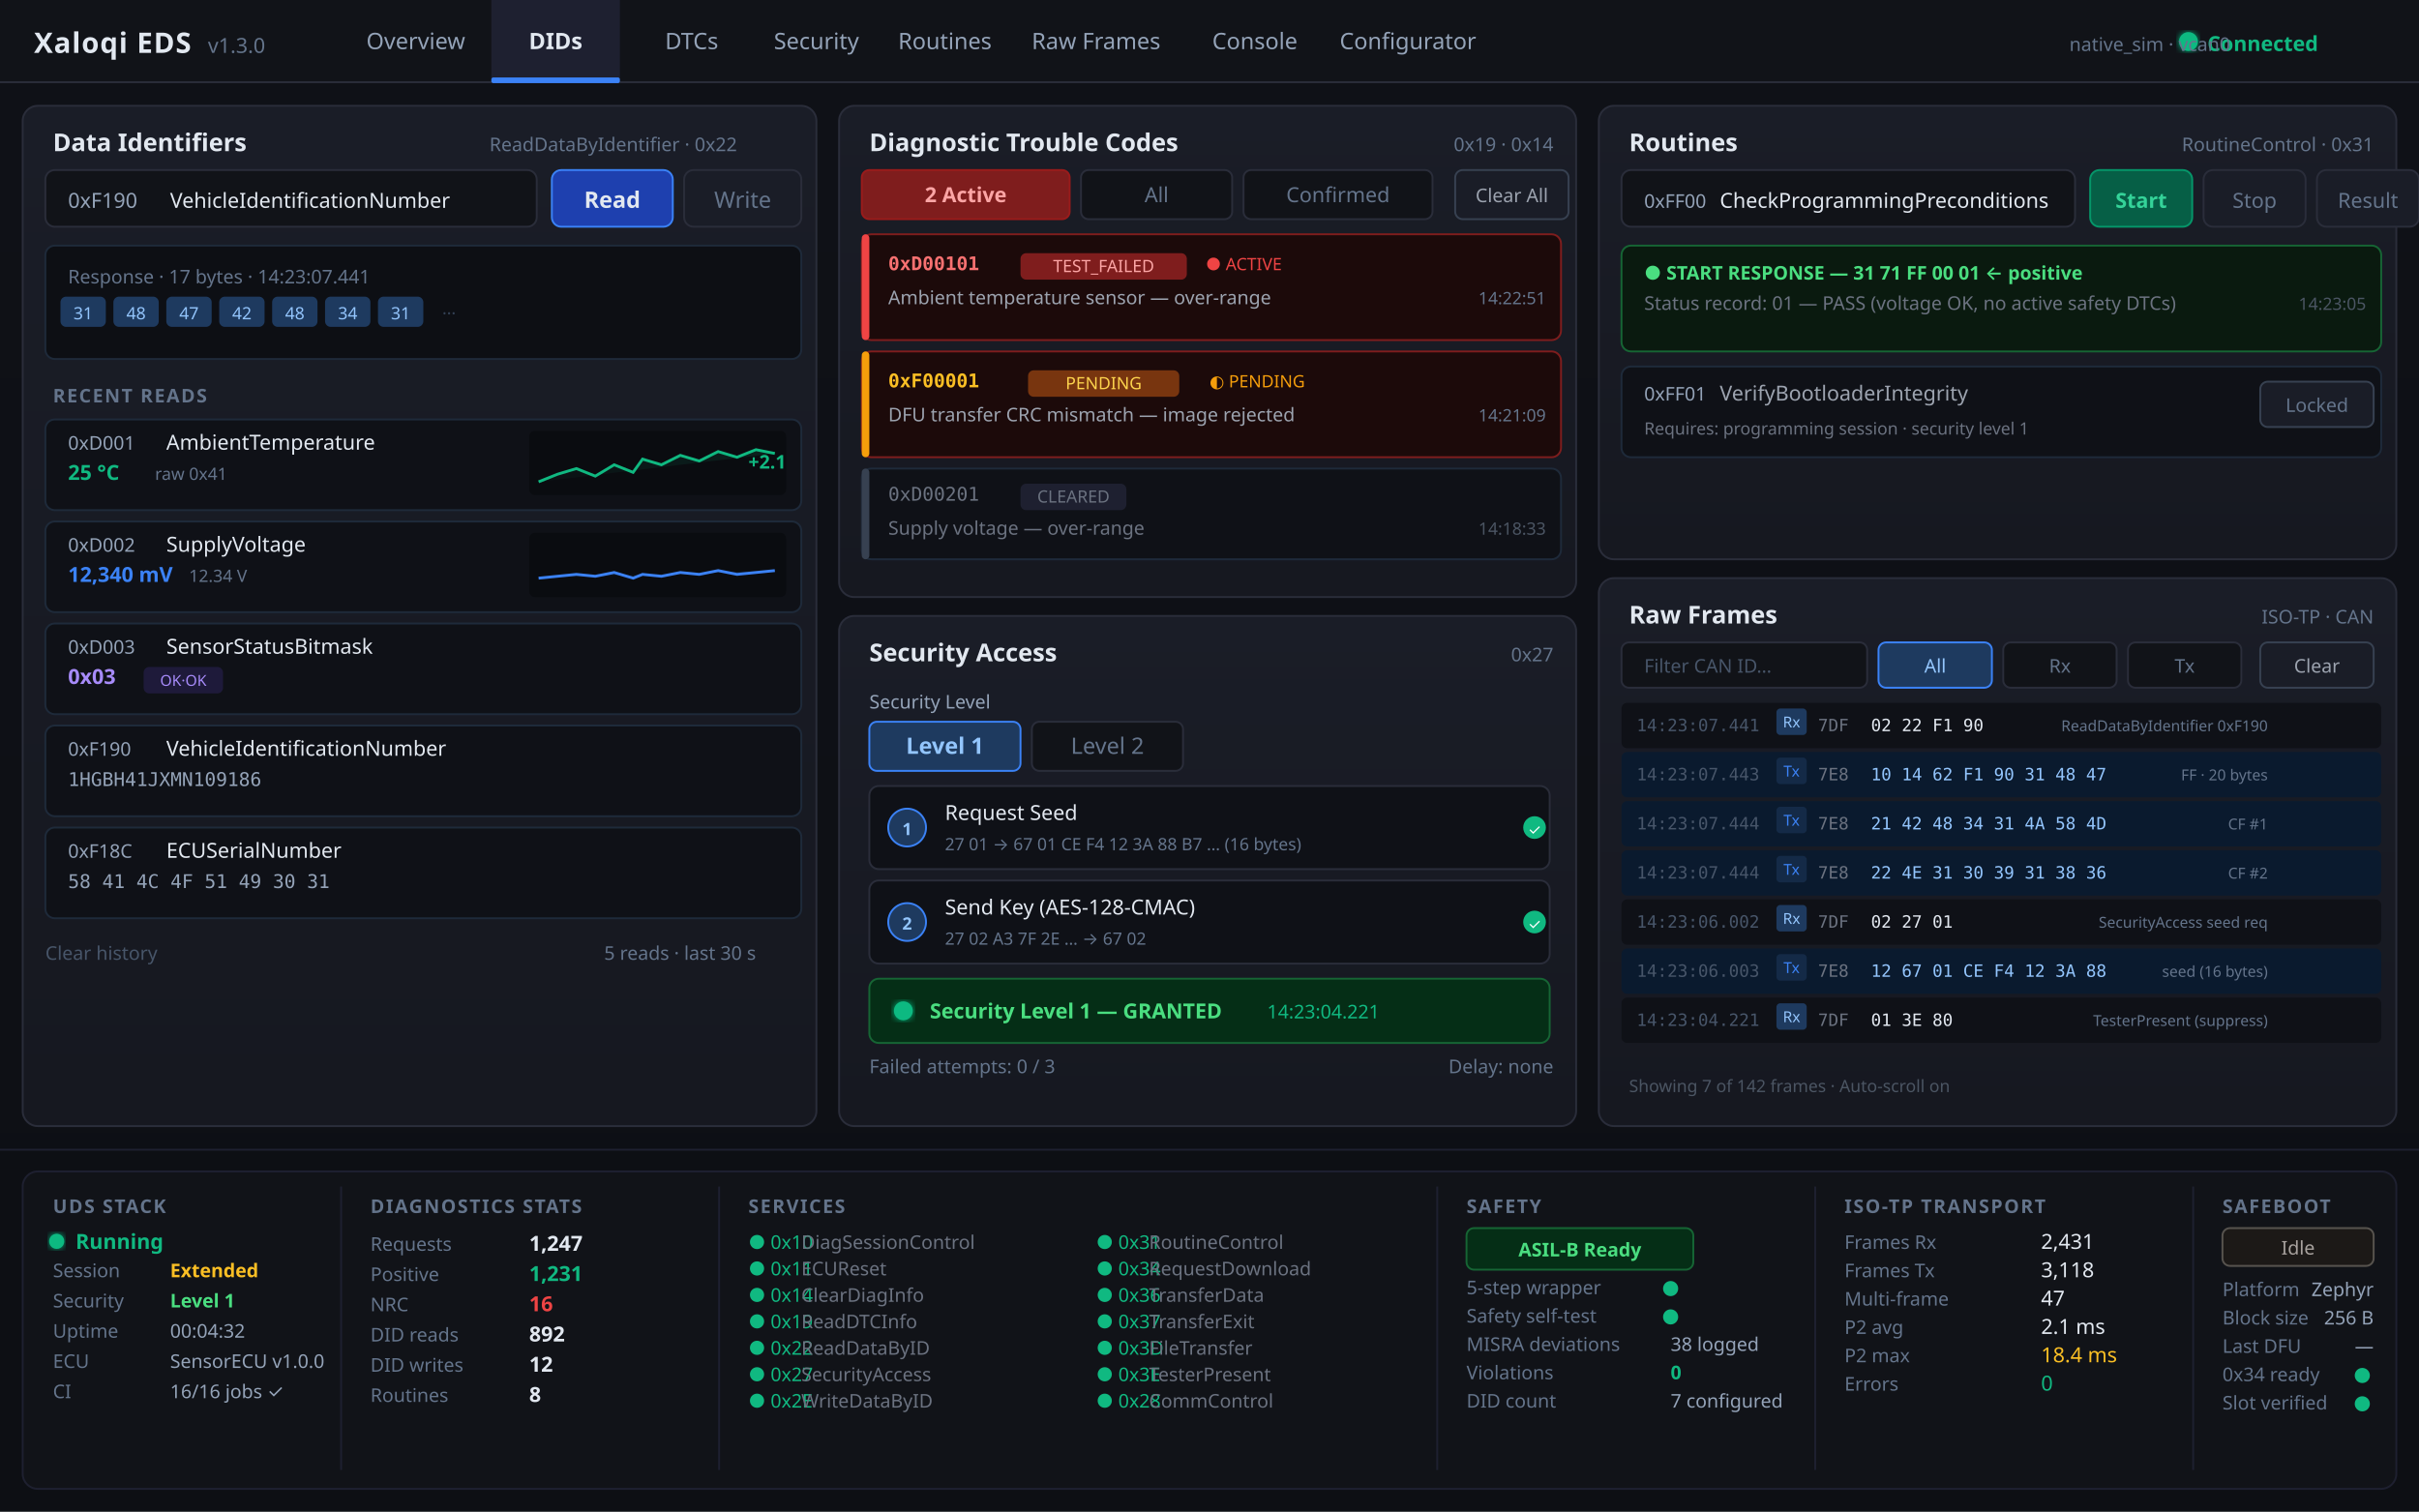
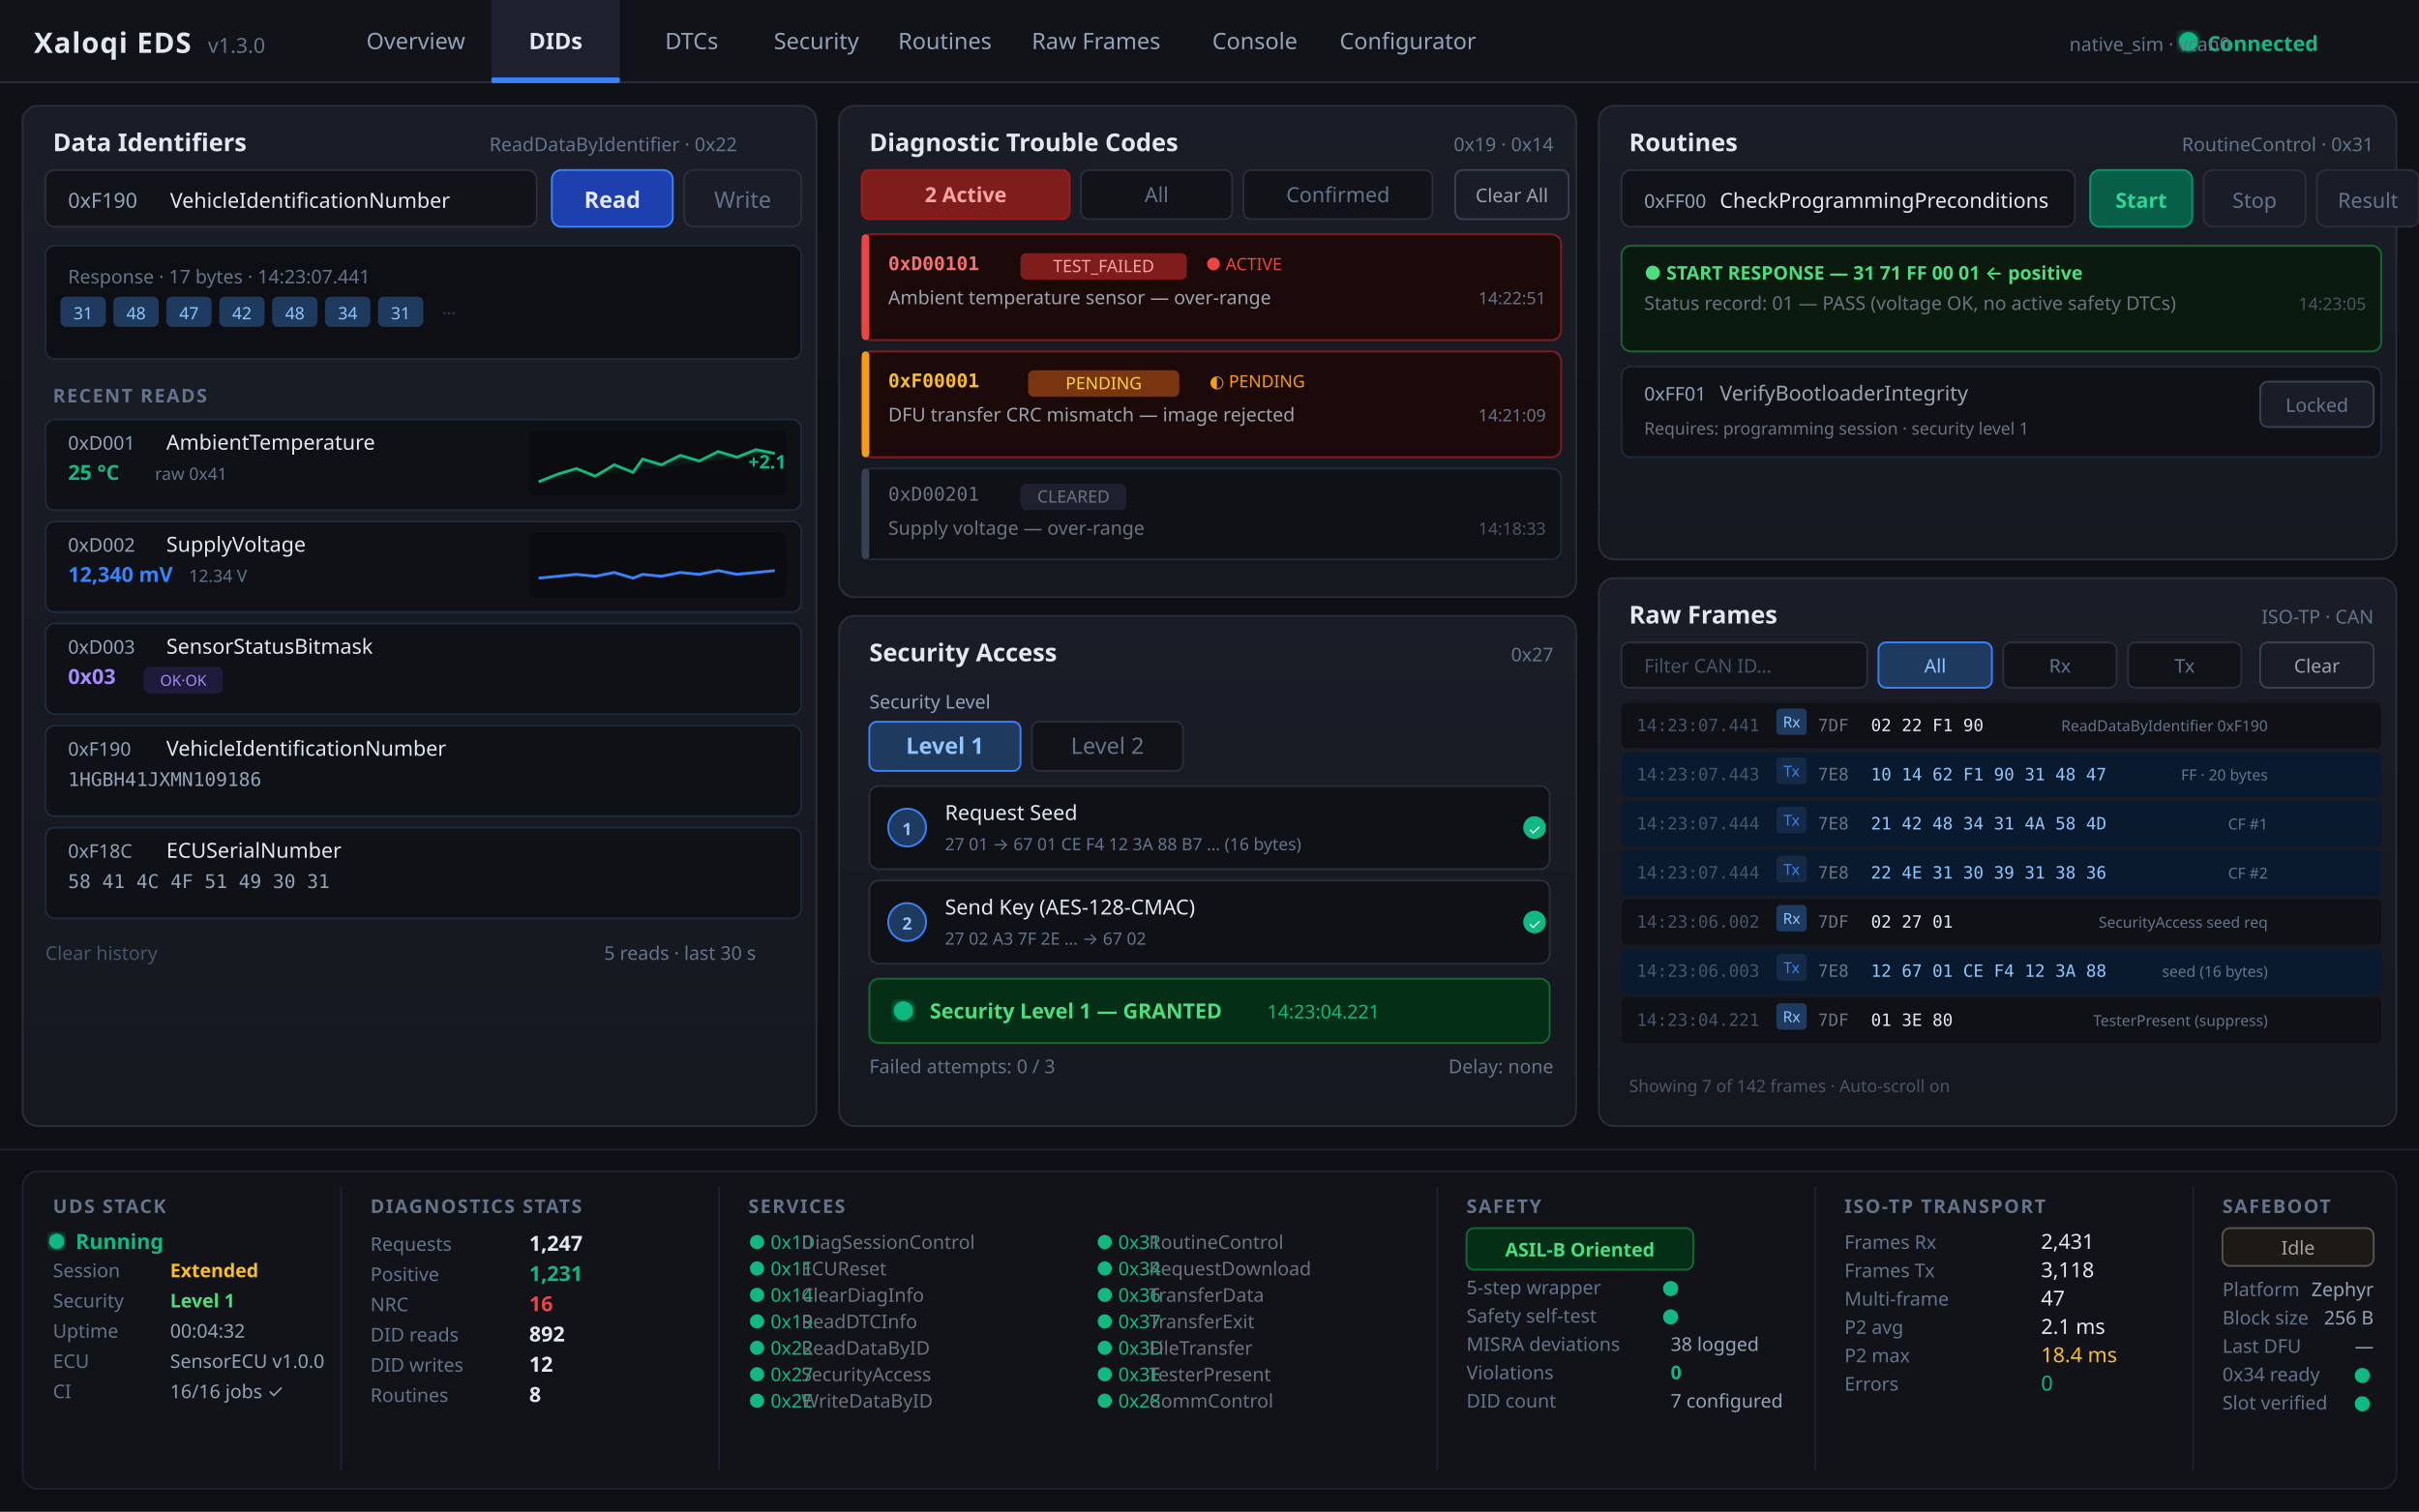
<svg xmlns="http://www.w3.org/2000/svg" viewBox="0 0 1280 800" font-family="'Segoe UI', system-ui, -apple-system, sans-serif">
  <defs>
    <linearGradient id="bg" x1="0" y1="0" x2="0" y2="1">
      <stop offset="0%" stop-color="#0f1117" />
      <stop offset="100%" stop-color="#0d0f14" />
    </linearGradient>
    <linearGradient id="panelGrad" x1="0" y1="0" x2="0" y2="1">
      <stop offset="0%" stop-color="#1a1d27" />
      <stop offset="100%" stop-color="#161820" />
    </linearGradient>
    <linearGradient id="sparkGreen" x1="0" y1="0" x2="1" y2="0">
      <stop offset="0%" stop-color="#10b981" stop-opacity="0.1" />
      <stop offset="100%" stop-color="#10b981" stop-opacity="0.4" />
    </linearGradient>
    <linearGradient id="sparkBlue" x1="0" y1="0" x2="1" y2="0">
      <stop offset="0%" stop-color="#3b82f6" stop-opacity="0.1" />
      <stop offset="100%" stop-color="#3b82f6" stop-opacity="0.4" />
    </linearGradient>
    <filter id="glow">
      <feGaussianBlur stdDeviation="2" result="blur" />
      <feMerge>
        <feMergeNode in="blur" />
        <feMergeNode in="SourceGraphic" />
      </feMerge>
    </filter>
  </defs>
  <rect width="1280" height="800" fill="url(#bg)" />
  <rect x="0" y="0" width="1280" height="44" fill="#111318" rx="0" />
  <rect x="0" y="43" width="1280" height="1" fill="#2a2d3a" />
  <text x="18" y="28" font-size="15" font-weight="700" fill="#e2e8f0" letter-spacing="0.5">Xaloqi EDS</text>
  <text x="110" y="28" font-size="11" fill="#64748b">v1.3.0</text>
  <rect x="180" y="0" width="80" height="44" fill="none" />
  <text x="220" y="26" font-size="12" fill="#94a3b8" text-anchor="middle">Overview</text>
  <rect x="260" y="0" width="68" height="44" fill="#1e2030" />
  <rect x="260" y="41" width="68" height="3" fill="#3b82f6" rx="1" />
  <text x="294" y="26" font-size="12" fill="#e2e8f0" font-weight="600" text-anchor="middle">DIDs</text>
  <text x="366" y="26" font-size="12" fill="#94a3b8" text-anchor="middle">DTCs</text>
  <text x="432" y="26" font-size="12" fill="#94a3b8" text-anchor="middle">Security</text>
  <text x="500" y="26" font-size="12" fill="#94a3b8" text-anchor="middle">Routines</text>
  <text x="580" y="26" font-size="12" fill="#94a3b8" text-anchor="middle">Raw Frames</text>
  <text x="664" y="26" font-size="12" fill="#94a3b8" text-anchor="middle">Console</text>
  <text x="745" y="26" font-size="12" fill="#94a3b8" text-anchor="middle">Configurator</text>
  <circle cx="1158" cy="22" r="5" fill="#10b981" filter="url(#glow)" />
  <text x="1168" y="27" font-size="11" fill="#10b981" font-weight="600">Connected</text>
  <text x="1095" y="27" font-size="10" fill="#64748b">native_sim · vcan0</text>
  <rect x="12" y="56" width="420" height="540" rx="8" fill="url(#panelGrad)" stroke="#2a2d3a" stroke-width="1" />
  <text x="28" y="80" font-size="13" font-weight="600" fill="#e2e8f0">Data Identifiers</text>
  <text x="390" y="80" font-size="10" fill="#64748b" text-anchor="end">ReadDataByIdentifier · 0x22</text>
  <rect x="24" y="90" width="260" height="30" rx="5" fill="#111318" stroke="#2a2d3a" stroke-width="1" />
  <text x="36" y="110" font-size="11" fill="#94a3b8">0xF190</text>
  <text x="90" y="110" font-size="11" fill="#e2e8f0">VehicleIdentificationNumber</text>
  <rect x="292" y="90" width="64" height="30" rx="5" fill="#1e40af" stroke="#3b82f6" stroke-width="1" />
  <text x="324" y="110" font-size="12" fill="#e2e8f0" font-weight="600" text-anchor="middle">Read</text>
  <rect x="362" y="90" width="62" height="30" rx="5" fill="#1a1d27" stroke="#2a2d3a" stroke-width="1" />
  <text x="393" y="110" font-size="12" fill="#64748b" text-anchor="middle">Write</text>
  <rect x="24" y="130" width="400" height="60" rx="5" fill="#0d0f14" stroke="#1e2a3a" stroke-width="1" />
  <text x="36" y="150" font-size="10" fill="#64748b">Response · 17 bytes · 14:23:07.441</text>
  <rect x="32" y="157" width="24" height="16" rx="3" fill="#1e3a5f" />
  <text x="44" y="169" font-size="9" fill="#93c5fd" text-anchor="middle">31</text>
  <rect x="60" y="157" width="24" height="16" rx="3" fill="#1e3a5f" />
  <text x="72" y="169" font-size="9" fill="#93c5fd" text-anchor="middle">48</text>
  <rect x="88" y="157" width="24" height="16" rx="3" fill="#1e3a5f" />
  <text x="100" y="169" font-size="9" fill="#93c5fd" text-anchor="middle">47</text>
  <rect x="116" y="157" width="24" height="16" rx="3" fill="#1e3a5f" />
  <text x="128" y="169" font-size="9" fill="#93c5fd" text-anchor="middle">42</text>
  <rect x="144" y="157" width="24" height="16" rx="3" fill="#1e3a5f" />
  <text x="156" y="169" font-size="9" fill="#93c5fd" text-anchor="middle">48</text>
  <rect x="172" y="157" width="24" height="16" rx="3" fill="#1e3a5f" />
  <text x="184" y="169" font-size="9" fill="#93c5fd" text-anchor="middle">34</text>
  <rect x="200" y="157" width="24" height="16" rx="3" fill="#1e3a5f" />
  <text x="212" y="169" font-size="9" fill="#93c5fd" text-anchor="middle">31</text>
  <text x="234" y="169" font-size="9" fill="#334155">···</text>
  <text x="28" y="213" font-size="10" fill="#64748b" font-weight="600" letter-spacing="0.8">RECENT READS</text>
  <rect x="24" y="222" width="400" height="48" rx="5" fill="#0f1117" stroke="#1e2a3a" stroke-width="1" />
  <text x="36" y="238" font-size="10" fill="#94a3b8">0xD001</text>
  <text x="88" y="238" font-size="11" fill="#e2e8f0" font-weight="500">AmbientTemperature</text>
  <text x="36" y="254" font-size="11" fill="#10b981" font-weight="600">25 °C</text>
  <text x="82" y="254" font-size="9" fill="#64748b">raw 0x41</text>
  <rect x="280" y="228" width="136" height="34" rx="3" fill="#0a0c10" />
  <polyline points="285,255 295,251 305,248 315,252 325,246 335,250 340,243 350,246 360,241 370,244 380,239 390,242 400,238 410,240" fill="url(#sparkGreen)" stroke="#10b981" stroke-width="1.5" fill-opacity="0.3" />
  <text x="416" y="248" font-size="10" fill="#10b981" font-weight="600" text-anchor="end">+2.1</text>
  <rect x="24" y="276" width="400" height="48" rx="5" fill="#0f1117" stroke="#1e2a3a" stroke-width="1" />
  <text x="36" y="292" font-size="10" fill="#94a3b8">0xD002</text>
  <text x="88" y="292" font-size="11" fill="#e2e8f0" font-weight="500">SupplyVoltage</text>
  <text x="36" y="308" font-size="11" fill="#3b82f6" font-weight="600">12,340 mV</text>
  <text x="100" y="308" font-size="9" fill="#64748b">12.34 V</text>
  <rect x="280" y="282" width="136" height="34" rx="3" fill="#0a0c10" />
  <polyline points="285,306 295,305 305,304 315,305 325,303 335,306 340,304 350,305 360,303 370,304 380,302 390,304 400,303 410,302" fill="url(#sparkBlue)" stroke="#3b82f6" stroke-width="1.5" fill-opacity="0.3" />
  <rect x="24" y="330" width="400" height="48" rx="5" fill="#0f1117" stroke="#1e2a3a" stroke-width="1" />
  <text x="36" y="346" font-size="10" fill="#94a3b8">0xD003</text>
  <text x="88" y="346" font-size="11" fill="#e2e8f0" font-weight="500">SensorStatusBitmask</text>
  <text x="36" y="362" font-size="11" fill="#a78bfa" font-weight="600">0x03</text>
  <rect x="76" y="353" width="42" height="14" rx="3" fill="#1e1a3a" />
  <text x="97" y="363" font-size="8" fill="#a78bfa" text-anchor="middle">OK·OK</text>
  <rect x="24" y="384" width="400" height="48" rx="5" fill="#0f1117" stroke="#1e2a3a" stroke-width="1" />
  <text x="36" y="400" font-size="10" fill="#94a3b8">0xF190</text>
  <text x="88" y="400" font-size="11" fill="#e2e8f0" font-weight="500">VehicleIdentificationNumber</text>
  <text x="36" y="416" font-size="10" fill="#94a3b8" font-family="monospace">1HGBH41JXMN109186</text>
  <rect x="24" y="438" width="400" height="48" rx="5" fill="#0f1117" stroke="#1e2a3a" stroke-width="1" />
  <text x="36" y="454" font-size="10" fill="#94a3b8">0xF18C</text>
  <text x="88" y="454" font-size="11" fill="#e2e8f0" font-weight="500">ECUSerialNumber</text>
  <text x="36" y="470" font-size="10" fill="#94a3b8" font-family="monospace">58 41 4C 4F 51 49 30 31</text>
  <text x="24" y="508" font-size="10" fill="#475569">Clear history</text>
  <text x="400" y="508" font-size="10" fill="#64748b" text-anchor="end">5 reads · last 30 s</text>
  <rect x="444" y="56" width="390" height="260" rx="8" fill="url(#panelGrad)" stroke="#2a2d3a" stroke-width="1" />
  <text x="460" y="80" font-size="13" font-weight="600" fill="#e2e8f0">Diagnostic Trouble Codes</text>
  <text x="822" y="80" font-size="10" fill="#64748b" text-anchor="end">0x19 · 0x14</text>
  <rect x="456" y="90" width="110" height="26" rx="4" fill="#7f1d1d" stroke="#991b1b" stroke-width="1" />
  <text x="511" y="107" font-size="11" fill="#fca5a5" font-weight="600" text-anchor="middle">2 Active</text>
  <rect x="572" y="90" width="80" height="26" rx="4" fill="#111318" stroke="#2a2d3a" stroke-width="1" />
  <text x="612" y="107" font-size="11" fill="#64748b" text-anchor="middle">All</text>
  <rect x="658" y="90" width="100" height="26" rx="4" fill="#111318" stroke="#2a2d3a" stroke-width="1" />
  <text x="708" y="107" font-size="11" fill="#64748b" text-anchor="middle">Confirmed</text>
  <rect x="770" y="90" width="60" height="26" rx="4" fill="#1a1d27" stroke="#374151" stroke-width="1" />
  <text x="800" y="107" font-size="10" fill="#9ca3af" text-anchor="middle">Clear All</text>
  <rect x="456" y="124" width="370" height="56" rx="5" fill="#1c0a0a" stroke="#7f1d1d" stroke-width="1" />
  <rect x="456" y="124" width="4" height="56" rx="2" fill="#ef4444" />
  <text x="470" y="143" font-size="10" fill="#f87171" font-weight="700" font-family="monospace">0xD00101</text>
  <rect x="540" y="134" width="88" height="14" rx="3" fill="#7f1d1d" />
  <text x="584" y="144" font-size="9" fill="#fca5a5" text-anchor="middle">TEST_FAILED</text>
  <text x="638" y="143" font-size="9" fill="#ef4444">● ACTIVE</text>
  <text x="470" y="161" font-size="10" fill="#9ca3af">Ambient temperature sensor — over-range</text>
  <text x="818" y="161" font-size="9" fill="#64748b" text-anchor="end">14:22:51</text>
  <rect x="456" y="186" width="370" height="56" rx="5" fill="#1c0a0a" stroke="#7f1d1d" stroke-width="1" />
  <rect x="456" y="186" width="4" height="56" rx="2" fill="#f59e0b" />
  <text x="470" y="205" font-size="10" fill="#fbbf24" font-weight="700" font-family="monospace">0xF00001</text>
  <rect x="544" y="196" width="80" height="14" rx="3" fill="#78350f" />
  <text x="584" y="206" font-size="9" fill="#fcd34d" text-anchor="middle">PENDING</text>
  <text x="640" y="205" font-size="9" fill="#f59e0b">◐ PENDING</text>
  <text x="470" y="223" font-size="10" fill="#9ca3af">DFU transfer CRC mismatch — image rejected</text>
  <text x="818" y="223" font-size="9" fill="#64748b" text-anchor="end">14:21:09</text>
  <rect x="456" y="248" width="370" height="48" rx="5" fill="#0f1117" stroke="#1e2a3a" stroke-width="1" />
  <rect x="456" y="248" width="4" height="48" rx="2" fill="#374151" />
  <text x="470" y="265" font-size="10" fill="#6b7280" font-family="monospace">0xD00201</text>
  <rect x="540" y="256" width="56" height="14" rx="3" fill="#1e2030" />
  <text x="568" y="266" font-size="9" fill="#6b7280" text-anchor="middle">CLEARED</text>
  <text x="470" y="283" font-size="10" fill="#6b7280">Supply voltage — over-range</text>
  <text x="818" y="283" font-size="9" fill="#4b5563" text-anchor="end">14:18:33</text>
  <rect x="444" y="326" width="390" height="270" rx="8" fill="url(#panelGrad)" stroke="#2a2d3a" stroke-width="1" />
  <text x="460" y="350" font-size="13" font-weight="600" fill="#e2e8f0">Security Access</text>
  <text x="822" y="350" font-size="10" fill="#64748b" text-anchor="end">0x27</text>
  <text x="460" y="375" font-size="10" fill="#94a3b8">Security Level</text>
  <rect x="460" y="382" width="80" height="26" rx="4" fill="#1e3a5f" stroke="#3b82f6" stroke-width="1" />
  <text x="500" y="399" font-size="12" fill="#93c5fd" font-weight="700" text-anchor="middle">Level 1</text>
  <rect x="546" y="382" width="80" height="26" rx="4" fill="#111318" stroke="#2a2d3a" stroke-width="1" />
  <text x="586" y="399" font-size="12" fill="#64748b" text-anchor="middle">Level 2</text>
  <rect x="460" y="416" width="360" height="44" rx="5" fill="#0f1117" stroke="#2a2d3a" stroke-width="1" />
  <circle cx="480" cy="438" r="10" fill="#1e3a5f" stroke="#3b82f6" stroke-width="1" />
  <text x="480" y="442" font-size="9" fill="#93c5fd" text-anchor="middle" font-weight="700">1</text>
  <text x="500" y="434" font-size="11" fill="#e2e8f0" font-weight="500">Request Seed</text>
  <text x="500" y="450" font-size="9" fill="#64748b">27 01 → 67 01 CE F4 12 3A 88 B7 … (16 bytes)</text>
  <circle cx="812" cy="438" r="6" fill="#10b981" />
  <text x="812" y="442" font-size="8" fill="#fff" text-anchor="middle">✓</text>
  <rect x="460" y="466" width="360" height="44" rx="5" fill="#0f1117" stroke="#2a2d3a" stroke-width="1" />
  <circle cx="480" cy="488" r="10" fill="#1e3a5f" stroke="#3b82f6" stroke-width="1" />
  <text x="480" y="492" font-size="9" fill="#93c5fd" text-anchor="middle" font-weight="700">2</text>
  <text x="500" y="484" font-size="11" fill="#e2e8f0" font-weight="500">Send Key (AES-128-CMAC)</text>
  <text x="500" y="500" font-size="9" fill="#64748b">27 02 A3 7F 2E … → 67 02</text>
  <circle cx="812" cy="488" r="6" fill="#10b981" />
  <text x="812" y="492" font-size="8" fill="#fff" text-anchor="middle">✓</text>
  <rect x="460" y="518" width="360" height="34" rx="5" fill="#052e16" stroke="#166534" stroke-width="1" />
  <circle cx="478" cy="535" r="5" fill="#10b981" filter="url(#glow)" />
  <text x="492" y="539" font-size="11" fill="#4ade80" font-weight="600">Security Level 1 — GRANTED</text>
  <text x="730" y="539" font-size="10" fill="#10b981" text-anchor="end">14:23:04.221</text>
  <text x="460" y="568" font-size="10" fill="#64748b">Failed attempts: 0 / 3</text>
  <text x="822" y="568" font-size="10" fill="#64748b" text-anchor="end">Delay: none</text>
  <rect x="846" y="56" width="422" height="240" rx="8" fill="url(#panelGrad)" stroke="#2a2d3a" stroke-width="1" />
  <text x="862" y="80" font-size="13" font-weight="600" fill="#e2e8f0">Routines</text>
  <text x="1256" y="80" font-size="10" fill="#64748b" text-anchor="end">RoutineControl · 0x31</text>
  <rect x="858" y="90" width="240" height="30" rx="5" fill="#111318" stroke="#2a2d3a" stroke-width="1" />
  <text x="870" y="110" font-size="10" fill="#94a3b8">0xFF00</text>
  <text x="910" y="110" font-size="11" fill="#e2e8f0">CheckProgrammingPreconditions</text>
  <rect x="1106" y="90" width="54" height="30" rx="5" fill="#065f46" stroke="#059669" stroke-width="1" />
  <text x="1133" y="110" font-size="11" fill="#34d399" font-weight="600" text-anchor="middle">Start</text>
  <rect x="1166" y="90" width="54" height="30" rx="5" fill="#1a1d27" stroke="#2a2d3a" stroke-width="1" />
  <text x="1193" y="110" font-size="11" fill="#64748b" text-anchor="middle">Stop</text>
  <rect x="1226" y="90" width="54" height="30" rx="5" fill="#1a1d27" stroke="#2a2d3a" stroke-width="1" />
  <text x="1253" y="110" font-size="11" fill="#64748b" text-anchor="middle">Result</text>
  <rect x="858" y="130" width="402" height="56" rx="5" fill="#0a1a0f" stroke="#166534" stroke-width="1" />
  <text x="870" y="148" font-size="10" fill="#4ade80" font-weight="600">● START RESPONSE — 31 71 FF 00 01 ← positive</text>
  <text x="870" y="164" font-size="10" fill="#6b7280">Status record: 01 — PASS (voltage OK, no active safety DTCs)</text>
  <text x="1252" y="164" font-size="9" fill="#4b5563" text-anchor="end">14:23:05</text>
  <rect x="858" y="194" width="402" height="48" rx="5" fill="#0f1117" stroke="#1e2a3a" stroke-width="1" />
  <text x="870" y="212" font-size="10" fill="#94a3b8">0xFF01</text>
  <text x="910" y="212" font-size="11" fill="#9ca3af">VerifyBootloaderIntegrity</text>
  <text x="870" y="230" font-size="9" fill="#6b7280">Requires: programming session · security level 1</text>
  <rect x="1196" y="202" width="60" height="24" rx="4" fill="#1a1d27" stroke="#374151" stroke-width="1" />
  <text x="1226" y="218" font-size="10" fill="#64748b" text-anchor="middle">Locked</text>
  <rect x="846" y="306" width="422" height="290" rx="8" fill="url(#panelGrad)" stroke="#2a2d3a" stroke-width="1" />
  <text x="862" y="330" font-size="13" font-weight="600" fill="#e2e8f0">Raw Frames</text>
  <text x="1256" y="330" font-size="10" fill="#64748b" text-anchor="end">ISO-TP · CAN</text>
  <rect x="858" y="340" width="130" height="24" rx="4" fill="#111318" stroke="#2a2d3a" stroke-width="1" />
  <text x="870" y="356" font-size="10" fill="#475569">Filter CAN ID…</text>
  <rect x="994" y="340" width="60" height="24" rx="4" fill="#1e3a5f" stroke="#3b82f6" stroke-width="1" />
  <text x="1024" y="356" font-size="10" fill="#93c5fd" text-anchor="middle">All</text>
  <rect x="1060" y="340" width="60" height="24" rx="4" fill="#111318" stroke="#2a2d3a" stroke-width="1" />
  <text x="1090" y="356" font-size="10" fill="#64748b" text-anchor="middle">Rx</text>
  <rect x="1126" y="340" width="60" height="24" rx="4" fill="#111318" stroke="#2a2d3a" stroke-width="1" />
  <text x="1156" y="356" font-size="10" fill="#64748b" text-anchor="middle">Tx</text>
  <rect x="1196" y="340" width="60" height="24" rx="4" fill="#1a1d27" stroke="#374151" stroke-width="1" />
  <text x="1226" y="356" font-size="10" fill="#9ca3af" text-anchor="middle">Clear</text>
  <rect x="858" y="372" width="402" height="24" rx="3" fill="#0f1117" />
  <text x="866" y="387" font-size="9" fill="#475569" font-family="monospace">14:23:07.441</text>
  <rect x="940" y="375" width="16" height="14" rx="2" fill="#1e3a5f" />
  <text x="948" y="385" font-size="8" fill="#93c5fd" text-anchor="middle">Rx</text>
  <text x="962" y="387" font-size="9" fill="#6b7280" font-family="monospace">7DF</text>
  <text x="990" y="387" font-size="9" fill="#e2e8f0" font-family="monospace">02 22 F1 90</text>
  <text x="1200" y="387" font-size="8" fill="#64748b" text-anchor="end">ReadDataByIdentifier 0xF190</text>
  <rect x="858" y="398" width="402" height="24" rx="3" fill="#0a1a2e" />
  <text x="866" y="413" font-size="9" fill="#475569" font-family="monospace">14:23:07.443</text>
  <rect x="940" y="401" width="16" height="14" rx="2" fill="#1e3a5f" opacity="0.5" />
  <text x="948" y="411" font-size="8" fill="#3b82f6" text-anchor="middle">Tx</text>
  <text x="962" y="413" font-size="9" fill="#6b7280" font-family="monospace">7E8</text>
  <text x="990" y="413" font-size="9" fill="#93c5fd" font-family="monospace">10 14 62 F1 90 31 48 47</text>
  <text x="1200" y="413" font-size="8" fill="#64748b" text-anchor="end">FF · 20 bytes</text>
  <rect x="858" y="424" width="402" height="24" rx="3" fill="#0a1a2e" />
  <text x="866" y="439" font-size="9" fill="#475569" font-family="monospace">14:23:07.444</text>
  <rect x="940" y="427" width="16" height="14" rx="2" fill="#1e3a5f" opacity="0.5" />
  <text x="948" y="437" font-size="8" fill="#3b82f6" text-anchor="middle">Tx</text>
  <text x="962" y="439" font-size="9" fill="#6b7280" font-family="monospace">7E8</text>
  <text x="990" y="439" font-size="9" fill="#93c5fd" font-family="monospace">21 42 48 34 31 4A 58 4D</text>
  <text x="1200" y="439" font-size="8" fill="#64748b" text-anchor="end">CF #1</text>
  <rect x="858" y="450" width="402" height="24" rx="3" fill="#0a1a2e" />
  <text x="866" y="465" font-size="9" fill="#475569" font-family="monospace">14:23:07.444</text>
  <rect x="940" y="453" width="16" height="14" rx="2" fill="#1e3a5f" opacity="0.5" />
  <text x="948" y="463" font-size="8" fill="#3b82f6" text-anchor="middle">Tx</text>
  <text x="962" y="465" font-size="9" fill="#6b7280" font-family="monospace">7E8</text>
  <text x="990" y="465" font-size="9" fill="#93c5fd" font-family="monospace">22 4E 31 30 39 31 38 36</text>
  <text x="1200" y="465" font-size="8" fill="#64748b" text-anchor="end">CF #2</text>
  <rect x="858" y="476" width="402" height="24" rx="3" fill="#0f1117" />
  <text x="866" y="491" font-size="9" fill="#475569" font-family="monospace">14:23:06.002</text>
  <rect x="940" y="479" width="16" height="14" rx="2" fill="#1e3a5f" />
  <text x="948" y="489" font-size="8" fill="#93c5fd" text-anchor="middle">Rx</text>
  <text x="962" y="491" font-size="9" fill="#6b7280" font-family="monospace">7DF</text>
  <text x="990" y="491" font-size="9" fill="#e2e8f0" font-family="monospace">02 27 01</text>
  <text x="1200" y="491" font-size="8" fill="#64748b" text-anchor="end">SecurityAccess seed req</text>
  <rect x="858" y="502" width="402" height="24" rx="3" fill="#0a1a2e" />
  <text x="866" y="517" font-size="9" fill="#475569" font-family="monospace">14:23:06.003</text>
  <rect x="940" y="505" width="16" height="14" rx="2" fill="#1e3a5f" opacity="0.5" />
  <text x="948" y="515" font-size="8" fill="#3b82f6" text-anchor="middle">Tx</text>
  <text x="962" y="517" font-size="9" fill="#6b7280" font-family="monospace">7E8</text>
  <text x="990" y="517" font-size="9" fill="#93c5fd" font-family="monospace">12 67 01 CE F4 12 3A 88</text>
  <text x="1200" y="517" font-size="8" fill="#64748b" text-anchor="end">seed (16 bytes)</text>
  <rect x="858" y="528" width="402" height="24" rx="3" fill="#0f1117" />
  <text x="866" y="543" font-size="9" fill="#475569" font-family="monospace">14:23:04.221</text>
  <rect x="940" y="531" width="16" height="14" rx="2" fill="#1e3a5f" />
  <text x="948" y="541" font-size="8" fill="#93c5fd" text-anchor="middle">Rx</text>
  <text x="962" y="543" font-size="9" fill="#6b7280" font-family="monospace">7DF</text>
  <text x="990" y="543" font-size="9" fill="#e2e8f0" font-family="monospace">01 3E 80</text>
  <text x="1200" y="543" font-size="8" fill="#64748b" text-anchor="end">TesterPresent (suppress)</text>
  <text x="862" y="578" font-size="9" fill="#4b5563">Showing 7 of 142 frames · Auto-scroll on</text>
  <rect x="0" y="608" width="1280" height="192" fill="#0d0f14" rx="0" />
  <rect x="0" y="608" width="1280" height="1" fill="#1e2030" />
  <rect x="12" y="620" width="1256" height="168" rx="8" fill="#111318" stroke="#1e2030" stroke-width="1" />
  <text x="28" y="642" font-size="10" fill="#64748b" font-weight="600" letter-spacing="0.8">UDS STACK</text>
  <circle cx="30" cy="657" r="4" fill="#10b981" filter="url(#glow)" />
  <text x="40" y="661" font-size="11" fill="#10b981" font-weight="600">Running</text>
  <text x="28" y="676" font-size="10" fill="#64748b">Session</text>
  <text x="90" y="676" font-size="10" fill="#fbbf24" font-weight="600">Extended</text>
  <text x="28" y="692" font-size="10" fill="#64748b">Security</text>
  <text x="90" y="692" font-size="10" fill="#4ade80" font-weight="600">Level 1</text>
  <text x="28" y="708" font-size="10" fill="#64748b">Uptime</text>
  <text x="90" y="708" font-size="10" fill="#94a3b8">00:04:32</text>
  <text x="28" y="724" font-size="10" fill="#64748b">ECU</text>
  <text x="90" y="724" font-size="10" fill="#94a3b8">SensorECU v1.0.0</text>
  <text x="28" y="740" font-size="10" fill="#64748b">CI</text>
  <text x="90" y="740" font-size="10" fill="#94a3b8">16/16 jobs ✓</text>
  <rect x="180" y="628" width="1" height="150" fill="#1e2030" />
  <text x="196" y="642" font-size="10" fill="#64748b" font-weight="600" letter-spacing="0.8">DIAGNOSTICS STATS</text>
  <text x="196" y="662" font-size="10" fill="#64748b">Requests</text>
  <text x="280" y="662" font-size="11" fill="#e2e8f0" font-weight="600">1,247</text>
  <text x="196" y="678" font-size="10" fill="#64748b">Positive</text>
  <text x="280" y="678" font-size="11" fill="#10b981" font-weight="600">1,231</text>
  <text x="196" y="694" font-size="10" fill="#64748b">NRC</text>
  <text x="280" y="694" font-size="11" fill="#ef4444" font-weight="600">16</text>
  <text x="196" y="710" font-size="10" fill="#64748b">DID reads</text>
  <text x="280" y="710" font-size="11" fill="#e2e8f0" font-weight="600">892</text>
  <text x="196" y="726" font-size="10" fill="#64748b">DID writes</text>
  <text x="280" y="726" font-size="11" fill="#e2e8f0" font-weight="600">12</text>
  <text x="196" y="742" font-size="10" fill="#64748b">Routines</text>
  <text x="280" y="742" font-size="11" fill="#e2e8f0" font-weight="600">8</text>
  <rect x="380" y="628" width="1" height="150" fill="#1e2030" />
  <text x="396" y="642" font-size="10" fill="#64748b" font-weight="600" letter-spacing="0.8">SERVICES</text>
  <text x="396" y="661" font-size="10" fill="#10b981">● 0x10</text>
  <text x="424" y="661" font-size="10" fill="#6b7280"> DiagSessionControl</text>
  <text x="396" y="675" font-size="10" fill="#10b981">● 0x11</text>
  <text x="424" y="675" font-size="10" fill="#6b7280"> ECUReset</text>
  <text x="396" y="689" font-size="10" fill="#10b981">● 0x14</text>
  <text x="424" y="689" font-size="10" fill="#6b7280"> ClearDiagInfo</text>
  <text x="396" y="703" font-size="10" fill="#10b981">● 0x19</text>
  <text x="424" y="703" font-size="10" fill="#6b7280"> ReadDTCInfo</text>
  <text x="396" y="717" font-size="10" fill="#10b981">● 0x22</text>
  <text x="424" y="717" font-size="10" fill="#6b7280"> ReadDataByID</text>
  <text x="396" y="731" font-size="10" fill="#10b981">● 0x27</text>
  <text x="424" y="731" font-size="10" fill="#6b7280"> SecurityAccess</text>
  <text x="396" y="745" font-size="10" fill="#10b981">● 0x2E</text>
  <text x="424" y="745" font-size="10" fill="#6b7280"> WriteDataByID</text>
  <text x="580" y="661" font-size="10" fill="#10b981">● 0x31</text>
  <text x="608" y="661" font-size="10" fill="#6b7280"> RoutineControl</text>
  <text x="580" y="675" font-size="10" fill="#10b981">● 0x34</text>
  <text x="608" y="675" font-size="10" fill="#6b7280"> RequestDownload</text>
  <text x="580" y="689" font-size="10" fill="#10b981">● 0x36</text>
  <text x="608" y="689" font-size="10" fill="#6b7280"> TransferData</text>
  <text x="580" y="703" font-size="10" fill="#10b981">● 0x37</text>
  <text x="608" y="703" font-size="10" fill="#6b7280"> TransferExit</text>
  <text x="580" y="717" font-size="10" fill="#10b981">● 0x3D</text>
  <text x="608" y="717" font-size="10" fill="#6b7280"> FileTransfer</text>
  <text x="580" y="731" font-size="10" fill="#10b981">● 0x3E</text>
  <text x="608" y="731" font-size="10" fill="#6b7280"> TesterPresent</text>
  <text x="580" y="745" font-size="10" fill="#10b981">● 0x28</text>
  <text x="608" y="745" font-size="10" fill="#6b7280"> CommControl</text>
  <rect x="760" y="628" width="1" height="150" fill="#1e2030" />
  <text x="776" y="642" font-size="10" fill="#64748b" font-weight="600" letter-spacing="0.8">SAFETY</text>
  <rect x="776" y="650" width="120" height="22" rx="4" fill="#052e16" stroke="#166534" stroke-width="1" />
-   <text x="836" y="665" font-size="10" fill="#4ade80" font-weight="700" text-anchor="middle">ASIL-B Ready</text>
+   <text x="836" y="665" font-size="10" fill="#4ade80" font-weight="700" text-anchor="middle">ASIL-B Oriented</text>
  <text x="776" y="685" font-size="10" fill="#64748b">5-step wrapper</text>
  <circle cx="884" cy="682" r="4" fill="#10b981" />
  <text x="776" y="700" font-size="10" fill="#64748b">Safety self-test</text>
  <circle cx="884" cy="697" r="4" fill="#10b981" />
  <text x="776" y="715" font-size="10" fill="#64748b">MISRA deviations</text>
  <text x="884" y="715" font-size="10" fill="#94a3b8">38 logged</text>
  <text x="776" y="730" font-size="10" fill="#64748b">Violations</text>
  <text x="884" y="730" font-size="10" fill="#10b981" font-weight="600">0</text>
  <text x="776" y="745" font-size="10" fill="#64748b">DID count</text>
  <text x="884" y="745" font-size="10" fill="#94a3b8">7 configured</text>
  <rect x="960" y="628" width="1" height="150" fill="#1e2030" />
  <text x="976" y="642" font-size="10" fill="#64748b" font-weight="600" letter-spacing="0.8">ISO-TP TRANSPORT</text>
  <text x="976" y="661" font-size="10" fill="#64748b">Frames Rx</text>
  <text x="1080" y="661" font-size="11" fill="#e2e8f0">2,431</text>
  <text x="976" y="676" font-size="10" fill="#64748b">Frames Tx</text>
  <text x="1080" y="676" font-size="11" fill="#e2e8f0">3,118</text>
  <text x="976" y="691" font-size="10" fill="#64748b">Multi-frame</text>
  <text x="1080" y="691" font-size="11" fill="#e2e8f0">47</text>
  <text x="976" y="706" font-size="10" fill="#64748b">P2 avg</text>
  <text x="1080" y="706" font-size="11" fill="#e2e8f0">2.1 ms</text>
  <text x="976" y="721" font-size="10" fill="#64748b">P2 max</text>
  <text x="1080" y="721" font-size="11" fill="#fbbf24">18.4 ms</text>
  <text x="976" y="736" font-size="10" fill="#64748b">Errors</text>
  <text x="1080" y="736" font-size="11" fill="#10b981">0</text>
  <rect x="1160" y="628" width="1" height="150" fill="#1e2030" />
  <text x="1176" y="642" font-size="10" fill="#64748b" font-weight="600" letter-spacing="0.8">SAFEBOOT</text>
  <rect x="1176" y="650" width="80" height="20" rx="4" fill="#1c1917" stroke="#57534e" stroke-width="1" />
  <text x="1216" y="664" font-size="10" fill="#a8a29e" text-anchor="middle">Idle</text>
  <text x="1176" y="686" font-size="10" fill="#64748b">Platform</text>
  <text x="1256" y="686" font-size="10" fill="#94a3b8" text-anchor="end">Zephyr</text>
  <text x="1176" y="701" font-size="10" fill="#64748b">Block size</text>
  <text x="1256" y="701" font-size="10" fill="#94a3b8" text-anchor="end">256 B</text>
  <text x="1176" y="716" font-size="10" fill="#64748b">Last DFU</text>
  <text x="1256" y="716" font-size="10" fill="#94a3b8" text-anchor="end">—</text>
  <text x="1176" y="731" font-size="10" fill="#64748b">0x34 ready</text>
  <circle cx="1250" cy="728" r="4" fill="#10b981" />
  <text x="1176" y="746" font-size="10" fill="#64748b">Slot verified</text>
  <circle cx="1250" cy="743" r="4" fill="#10b981" />
</svg>
